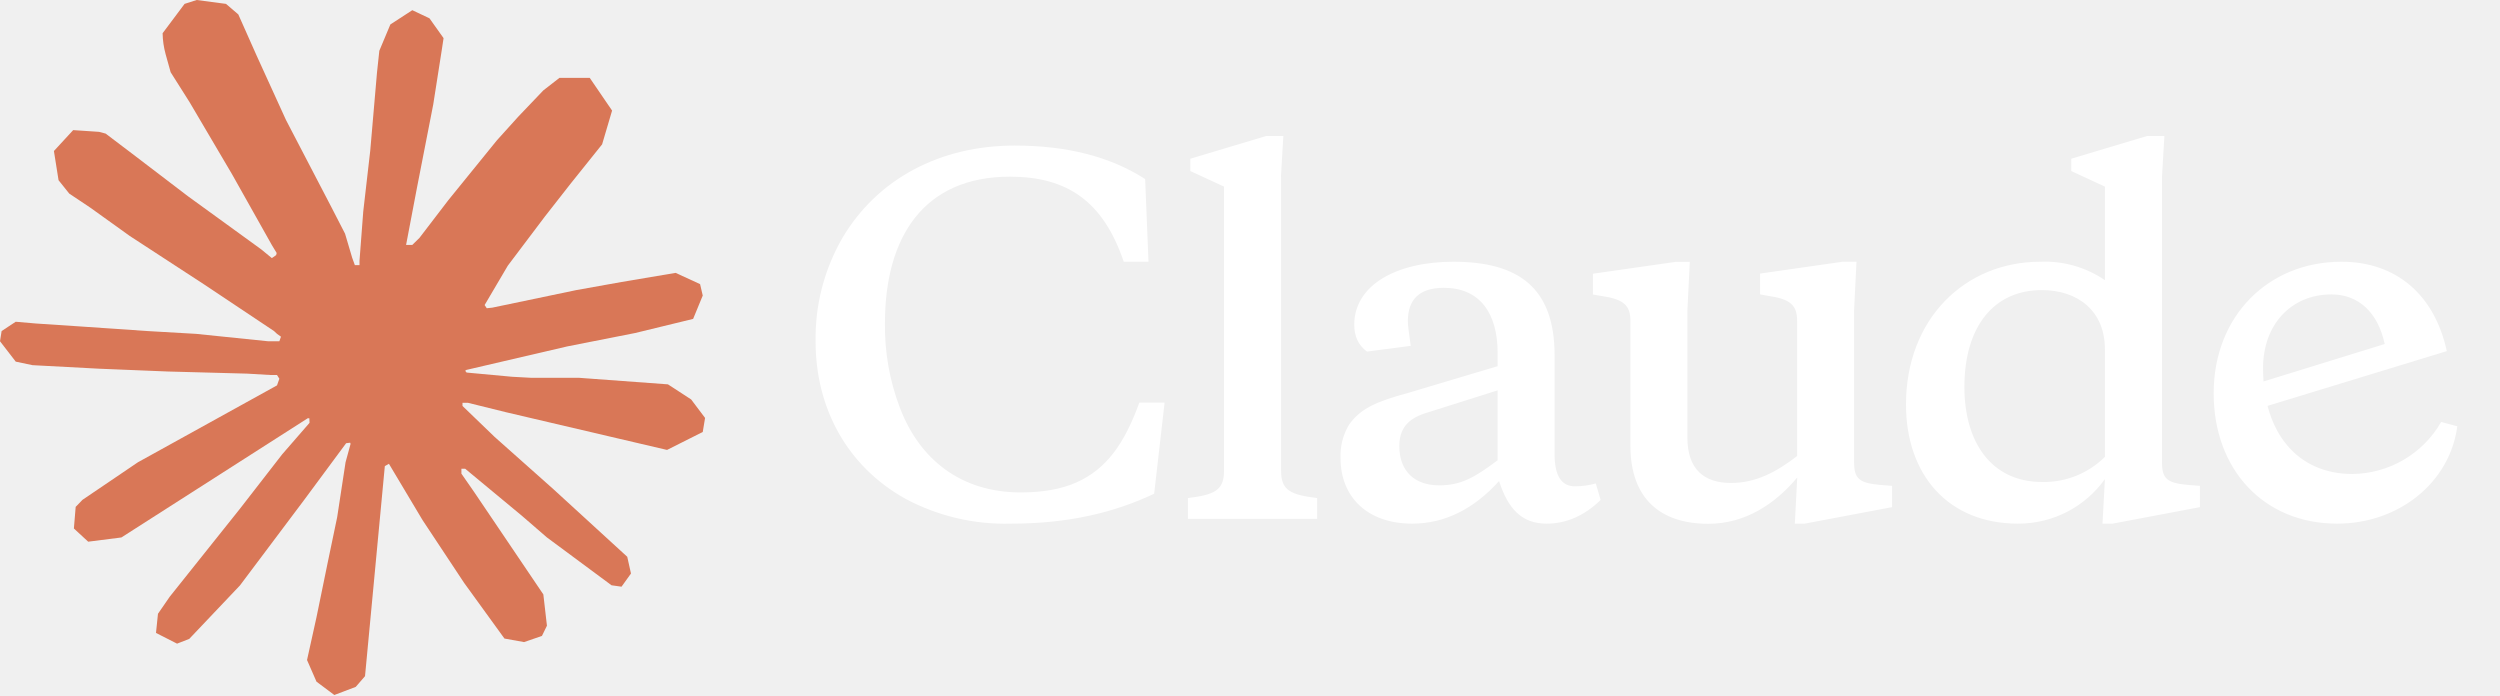
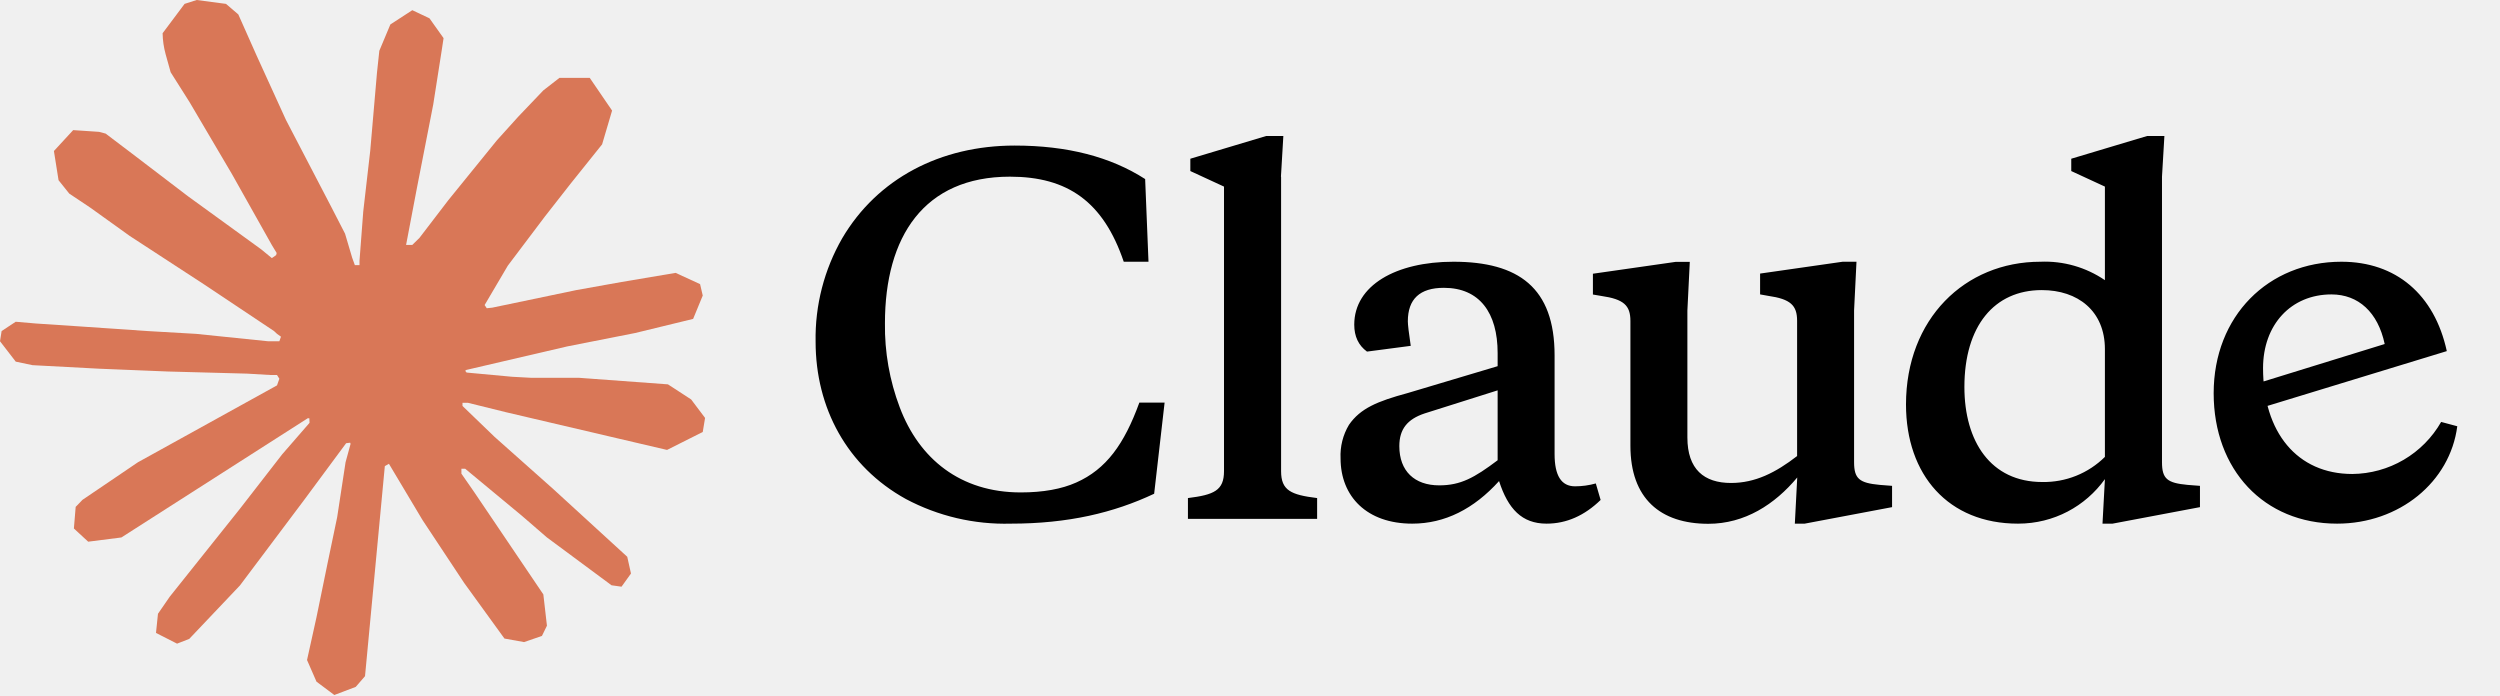
<svg xmlns="http://www.w3.org/2000/svg" width="133" height="37" viewBox="0 0 133 37" fill="none">
  <g clip-path="url(#clip0_2002_3)">
    <path d="M7.36 24.58L14.737 20.502L14.862 20.148L14.737 19.95H14.379L13.144 19.877L8.927 19.764L5.272 19.615L1.73 19.427L0.838 19.24L0 18.154L0.086 17.612L0.836 17.117L1.908 17.21L4.284 17.368L7.844 17.612L10.426 17.761L14.254 18.154H14.862L14.948 17.912L14.738 17.761L14.577 17.612L10.892 15.153L6.903 12.553L4.815 11.055L3.684 10.299L3.115 9.587L2.868 8.034L3.893 6.922L5.27 7.014L5.622 7.108L7.017 8.165L9.999 10.439L13.893 13.263L14.463 13.731L14.69 13.572L14.719 13.46L14.463 13.038L12.345 9.27L10.085 5.434L9.079 3.844L8.813 2.89C8.712 2.524 8.657 2.147 8.651 1.767L9.82 0.206L10.465 0L12.022 0.206L12.678 0.767L13.647 2.946L15.213 6.38L17.644 11.047L18.356 12.431L18.736 13.713L18.878 14.105H19.125V13.881L19.325 11.252L19.696 8.025L20.055 3.873L20.18 2.702L20.768 1.3L21.935 0.542L22.848 0.974L23.598 2.029L23.494 2.713L23.047 5.565L22.173 10.037L21.604 13.029H21.935L22.315 12.656L23.855 10.644L26.436 7.464L27.577 6.201L28.906 4.808L29.761 4.144H31.375L32.563 5.883L32.032 7.68L30.369 9.755L28.992 11.514L27.016 14.133L25.782 16.228L25.896 16.398L26.19 16.367L30.653 15.434L33.065 15.002L35.942 14.517L37.244 15.115L37.386 15.723L36.874 16.966L33.796 17.715L30.188 18.427L24.813 19.679L24.747 19.726L24.824 19.82L27.244 20.044L28.279 20.1H30.814L35.534 20.447L36.769 21.251L37.51 22.234L37.386 22.981L35.487 23.936L32.924 23.337L26.94 21.935L24.889 21.428H24.605V21.597L26.313 23.243L29.448 26.031L33.37 29.621L33.568 30.511L33.065 31.212L32.533 31.137L29.087 28.584L27.757 27.433L24.747 24.937H24.547V25.199L25.241 26.199L28.906 31.623L29.097 33.287L28.831 33.831L27.881 34.159L26.837 33.971L24.689 31.006L22.478 27.667L20.691 24.674L20.473 24.797L19.419 35.972L18.925 36.542L17.786 36.974L16.837 36.264L16.334 35.113L16.837 32.839L17.445 29.875L17.937 27.518L18.384 24.591L18.65 23.617L18.631 23.552L18.413 23.58L16.171 26.61L12.764 31.147L10.067 33.99L9.42 34.242L8.299 33.672L8.404 32.653L9.03 31.745L12.763 27.068L15.013 24.169L16.467 22.495L16.457 22.252H16.371L6.458 28.593L4.692 28.818L3.931 28.116L4.026 26.966L4.387 26.592L7.369 24.571L7.36 24.58Z" fill="#D97757" />
  </g>
  <g clip-path="url(#clip1_2002_3)">
-     <path d="M54.303 26.197C51.094 26.197 48.901 24.415 47.866 21.671C47.325 20.242 47.058 18.724 47.079 17.196C47.079 12.595 49.151 9.399 53.728 9.399C56.803 9.399 58.702 10.735 59.783 13.924H61.1L60.922 9.526C59.08 8.341 56.778 7.744 53.978 7.744C50.033 7.744 46.676 9.501 44.809 12.671C43.845 14.344 43.355 16.247 43.39 18.177C43.39 21.696 45.059 24.816 48.192 26.547C49.907 27.459 51.83 27.911 53.773 27.858C56.829 27.858 59.253 27.279 61.401 26.267L61.957 21.417H60.614C59.809 23.632 58.849 24.961 57.258 25.669C56.478 26.018 55.492 26.197 54.303 26.197ZM68.146 9.399L68.274 7.234H67.366L63.326 8.444V9.1L65.117 9.927V25.064C65.117 26.095 64.586 26.324 63.198 26.497V27.603H70.071V26.497C68.678 26.324 68.154 26.095 68.154 25.064V9.405L68.146 9.399ZM95.478 27.858H96.009L100.658 26.98V25.847L100.005 25.796C98.918 25.694 98.637 25.472 98.637 24.586V16.515L98.765 13.924H98.03L93.637 14.554V15.662L94.066 15.739C95.255 15.91 95.606 16.241 95.606 17.069V24.262C94.468 25.141 93.381 25.694 92.09 25.694C90.658 25.694 89.769 24.968 89.769 23.274V16.523L89.897 13.932H89.142L84.743 14.562V15.669L85.198 15.746C86.387 15.918 86.738 16.249 86.738 17.076V23.715C86.738 26.528 88.337 27.866 90.881 27.866C92.825 27.866 94.417 26.834 95.613 25.402L95.485 27.865L95.478 27.858ZM82.704 18.903C82.704 15.306 80.786 13.924 77.32 13.924C74.265 13.924 72.046 15.184 72.046 17.272C72.046 17.896 72.27 18.374 72.724 18.705L75.051 18.399C74.948 17.7 74.897 17.273 74.897 17.095C74.897 15.91 75.531 15.312 76.815 15.312C78.714 15.312 79.674 16.643 79.674 18.782V19.481L74.879 20.913C73.28 21.346 72.371 21.723 71.765 22.601C71.443 23.138 71.288 23.758 71.318 24.383C71.318 26.42 72.724 27.858 75.128 27.858C76.867 27.858 78.408 27.075 79.75 25.593C80.229 27.075 80.965 27.858 82.276 27.858C83.337 27.858 84.295 27.431 85.153 26.598L84.897 25.719C84.537 25.82 84.165 25.872 83.791 25.872C83.056 25.872 82.704 25.293 82.704 24.16V18.903ZM76.566 25.821C75.255 25.821 74.444 25.064 74.444 23.734C74.444 22.83 74.872 22.301 75.787 21.995L79.674 20.767V24.485C78.433 25.42 77.706 25.821 76.566 25.821ZM117.038 26.98V25.847L116.38 25.796C115.292 25.694 115.018 25.472 115.018 24.586V9.399L115.146 7.234H114.231L110.191 8.444V9.1L111.981 9.927V14.905C110.972 14.217 109.768 13.872 108.547 13.924C104.532 13.924 101.399 16.967 101.399 21.518C101.399 25.267 103.65 27.858 107.358 27.858C109.276 27.858 110.945 26.93 111.981 25.49L111.853 27.858H112.389L117.038 26.98ZM108.623 15.433C110.542 15.433 111.981 16.541 111.981 18.577V24.307C111.543 24.741 111.023 25.082 110.451 25.312C109.879 25.541 109.266 25.654 108.65 25.643C105.9 25.643 104.506 23.479 104.506 20.589C104.506 17.342 106.097 15.433 108.623 15.433ZM126.865 18.298C126.507 16.617 125.471 15.663 124.032 15.663C121.884 15.663 120.394 17.273 120.394 19.583C120.394 23.002 122.211 25.216 125.145 25.216C126.106 25.207 127.048 24.947 127.877 24.461C128.706 23.975 129.393 23.281 129.869 22.447L130.727 22.677C130.343 25.643 127.645 27.858 124.333 27.858C120.445 27.858 117.767 24.994 117.767 20.92C117.767 16.814 120.676 13.924 124.563 13.924C127.465 13.924 129.512 15.662 130.17 18.679L120.043 21.773V20.41L126.865 18.302V18.297V18.298Z" fill="white" />
+     <path d="M54.303 26.197C51.094 26.197 48.901 24.415 47.866 21.671C47.325 20.242 47.058 18.724 47.079 17.196C47.079 12.595 49.151 9.399 53.728 9.399C56.803 9.399 58.702 10.735 59.783 13.924H61.1L60.922 9.526C59.08 8.341 56.778 7.744 53.978 7.744C50.033 7.744 46.676 9.501 44.809 12.671C43.845 14.344 43.355 16.247 43.39 18.177C43.39 21.696 45.059 24.816 48.192 26.547C49.907 27.459 51.83 27.911 53.773 27.858C56.829 27.858 59.253 27.279 61.401 26.267L61.957 21.417H60.614C59.809 23.632 58.849 24.961 57.258 25.669C56.478 26.018 55.492 26.197 54.303 26.197ZM68.146 9.399L68.274 7.234H67.366L63.326 8.444V9.1L65.117 9.927V25.064C65.117 26.095 64.586 26.324 63.198 26.497V27.603H70.071V26.497C68.678 26.324 68.154 26.095 68.154 25.064V9.405L68.146 9.399ZM95.478 27.858H96.009L100.658 26.98V25.847L100.005 25.796C98.918 25.694 98.637 25.472 98.637 24.586V16.515L98.765 13.924H98.03L93.637 14.554V15.662L94.066 15.739C95.255 15.91 95.606 16.241 95.606 17.069V24.262C94.468 25.141 93.381 25.694 92.09 25.694C90.658 25.694 89.769 24.968 89.769 23.274V16.523L89.897 13.932H89.142L84.743 14.562V15.669L85.198 15.746C86.387 15.918 86.738 16.249 86.738 17.076V23.715C86.738 26.528 88.337 27.866 90.881 27.866C92.825 27.866 94.417 26.834 95.613 25.402L95.485 27.865L95.478 27.858ZM82.704 18.903C82.704 15.306 80.786 13.924 77.32 13.924C74.265 13.924 72.046 15.184 72.046 17.272C72.046 17.896 72.27 18.374 72.724 18.705L75.051 18.399C74.948 17.7 74.897 17.273 74.897 17.095C74.897 15.91 75.531 15.312 76.815 15.312C78.714 15.312 79.674 16.643 79.674 18.782V19.481L74.879 20.913C73.28 21.346 72.371 21.723 71.765 22.601C71.443 23.138 71.288 23.758 71.318 24.383C71.318 26.42 72.724 27.858 75.128 27.858C76.867 27.858 78.408 27.075 79.75 25.593C80.229 27.075 80.965 27.858 82.276 27.858C83.337 27.858 84.295 27.431 85.153 26.598L84.897 25.719C84.537 25.82 84.165 25.872 83.791 25.872C83.056 25.872 82.704 25.293 82.704 24.16V18.903ZM76.566 25.821C75.255 25.821 74.444 25.064 74.444 23.734C74.444 22.83 74.872 22.301 75.787 21.995L79.674 20.767V24.485C78.433 25.42 77.706 25.821 76.566 25.821ZM117.038 26.98V25.847L116.38 25.796C115.292 25.694 115.018 25.472 115.018 24.586V9.399L115.146 7.234H114.231L110.191 8.444V9.1L111.981 9.927V14.905C110.972 14.217 109.768 13.872 108.547 13.924C104.532 13.924 101.399 16.967 101.399 21.518C101.399 25.267 103.65 27.858 107.358 27.858C109.276 27.858 110.945 26.93 111.981 25.49L111.853 27.858H112.389L117.038 26.98ZM108.623 15.433C110.542 15.433 111.981 16.541 111.981 18.577V24.307C111.543 24.741 111.023 25.082 110.451 25.312C109.879 25.541 109.266 25.654 108.65 25.643C105.9 25.643 104.506 23.479 104.506 20.589C104.506 17.342 106.097 15.433 108.623 15.433ZM126.865 18.298C126.507 16.617 125.471 15.663 124.032 15.663C121.884 15.663 120.394 17.273 120.394 19.583C120.394 23.002 122.211 25.216 125.145 25.216C126.106 25.207 127.048 24.947 127.877 24.461C128.706 23.975 129.393 23.281 129.869 22.447L130.727 22.677C130.343 25.643 127.645 27.858 124.333 27.858C120.445 27.858 117.767 24.994 117.767 20.92C117.767 16.814 120.676 13.924 124.563 13.924C127.465 13.924 129.512 15.662 130.17 18.679L120.043 21.773V20.41L126.865 18.302V18.297V18.298Z" fill="currentColor" />
  </g>
  <defs>
    <clipPath id="clip0_2002_3">
      <rect width="37.51" height="36.974" fill="white" />
    </clipPath>
    <clipPath id="clip1_2002_3">
      <rect width="91.095" height="22.506" fill="white" transform="translate(41.5098 7.23438)" />
    </clipPath>
  </defs>
</svg>
